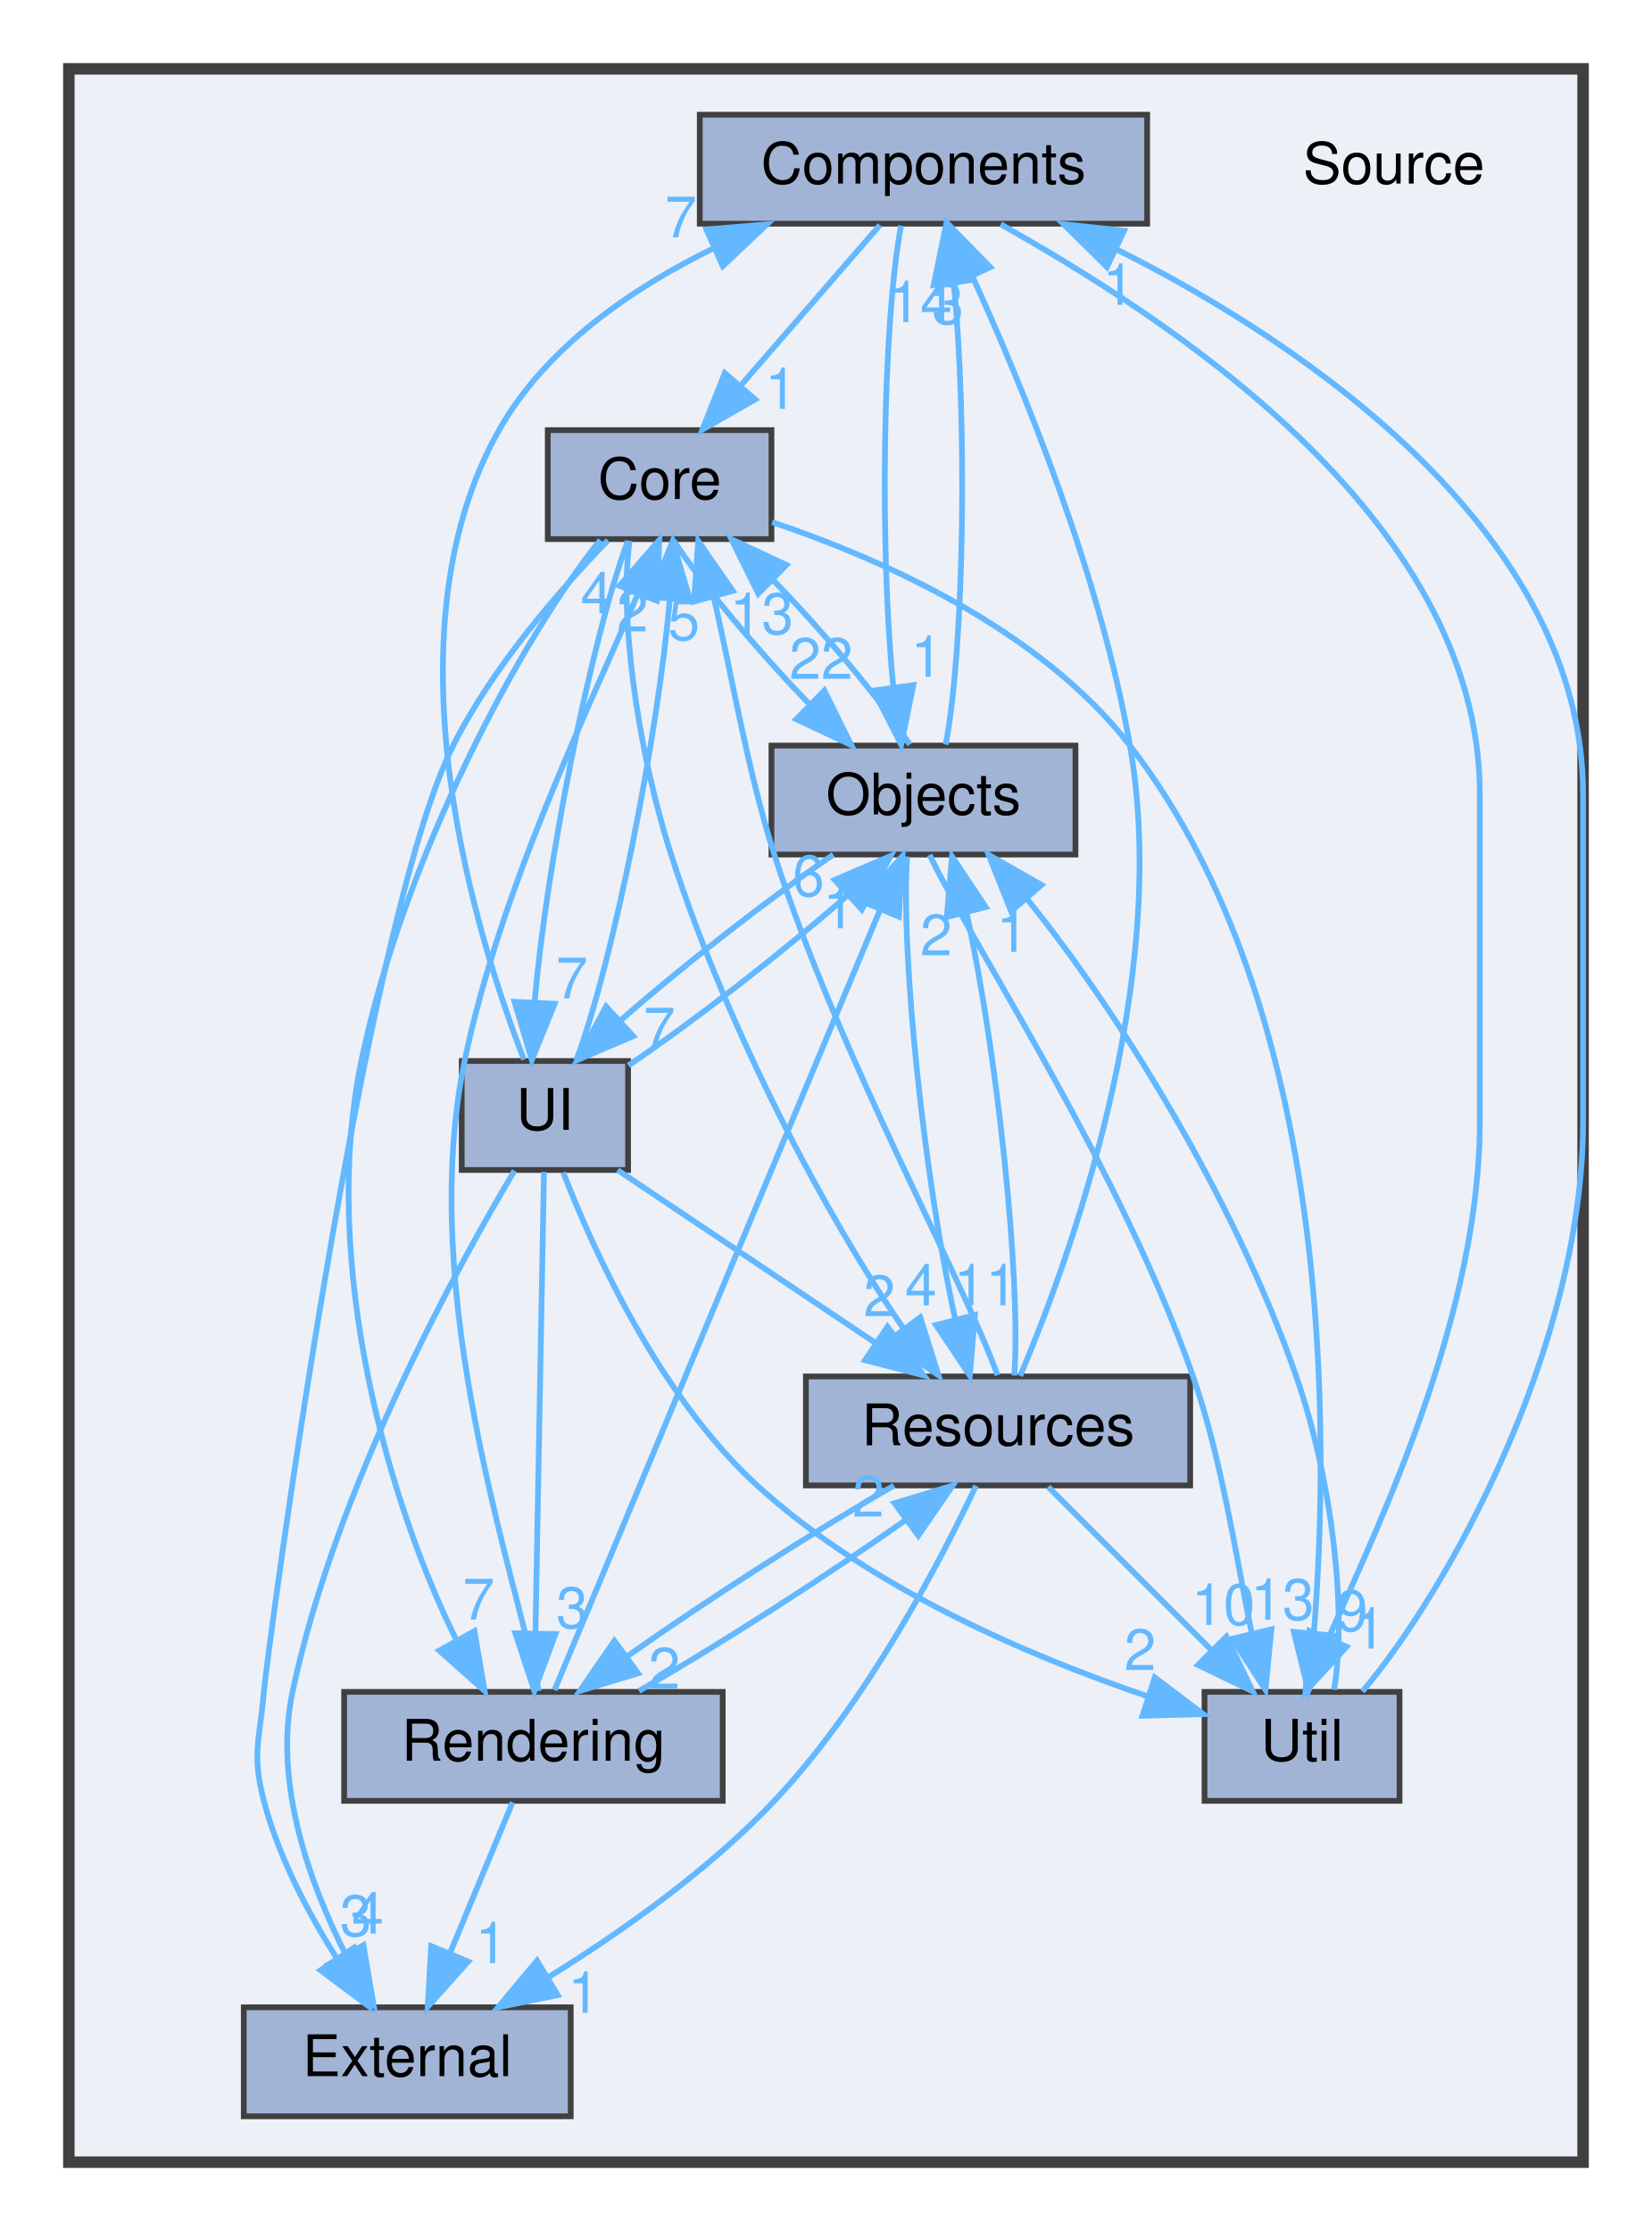
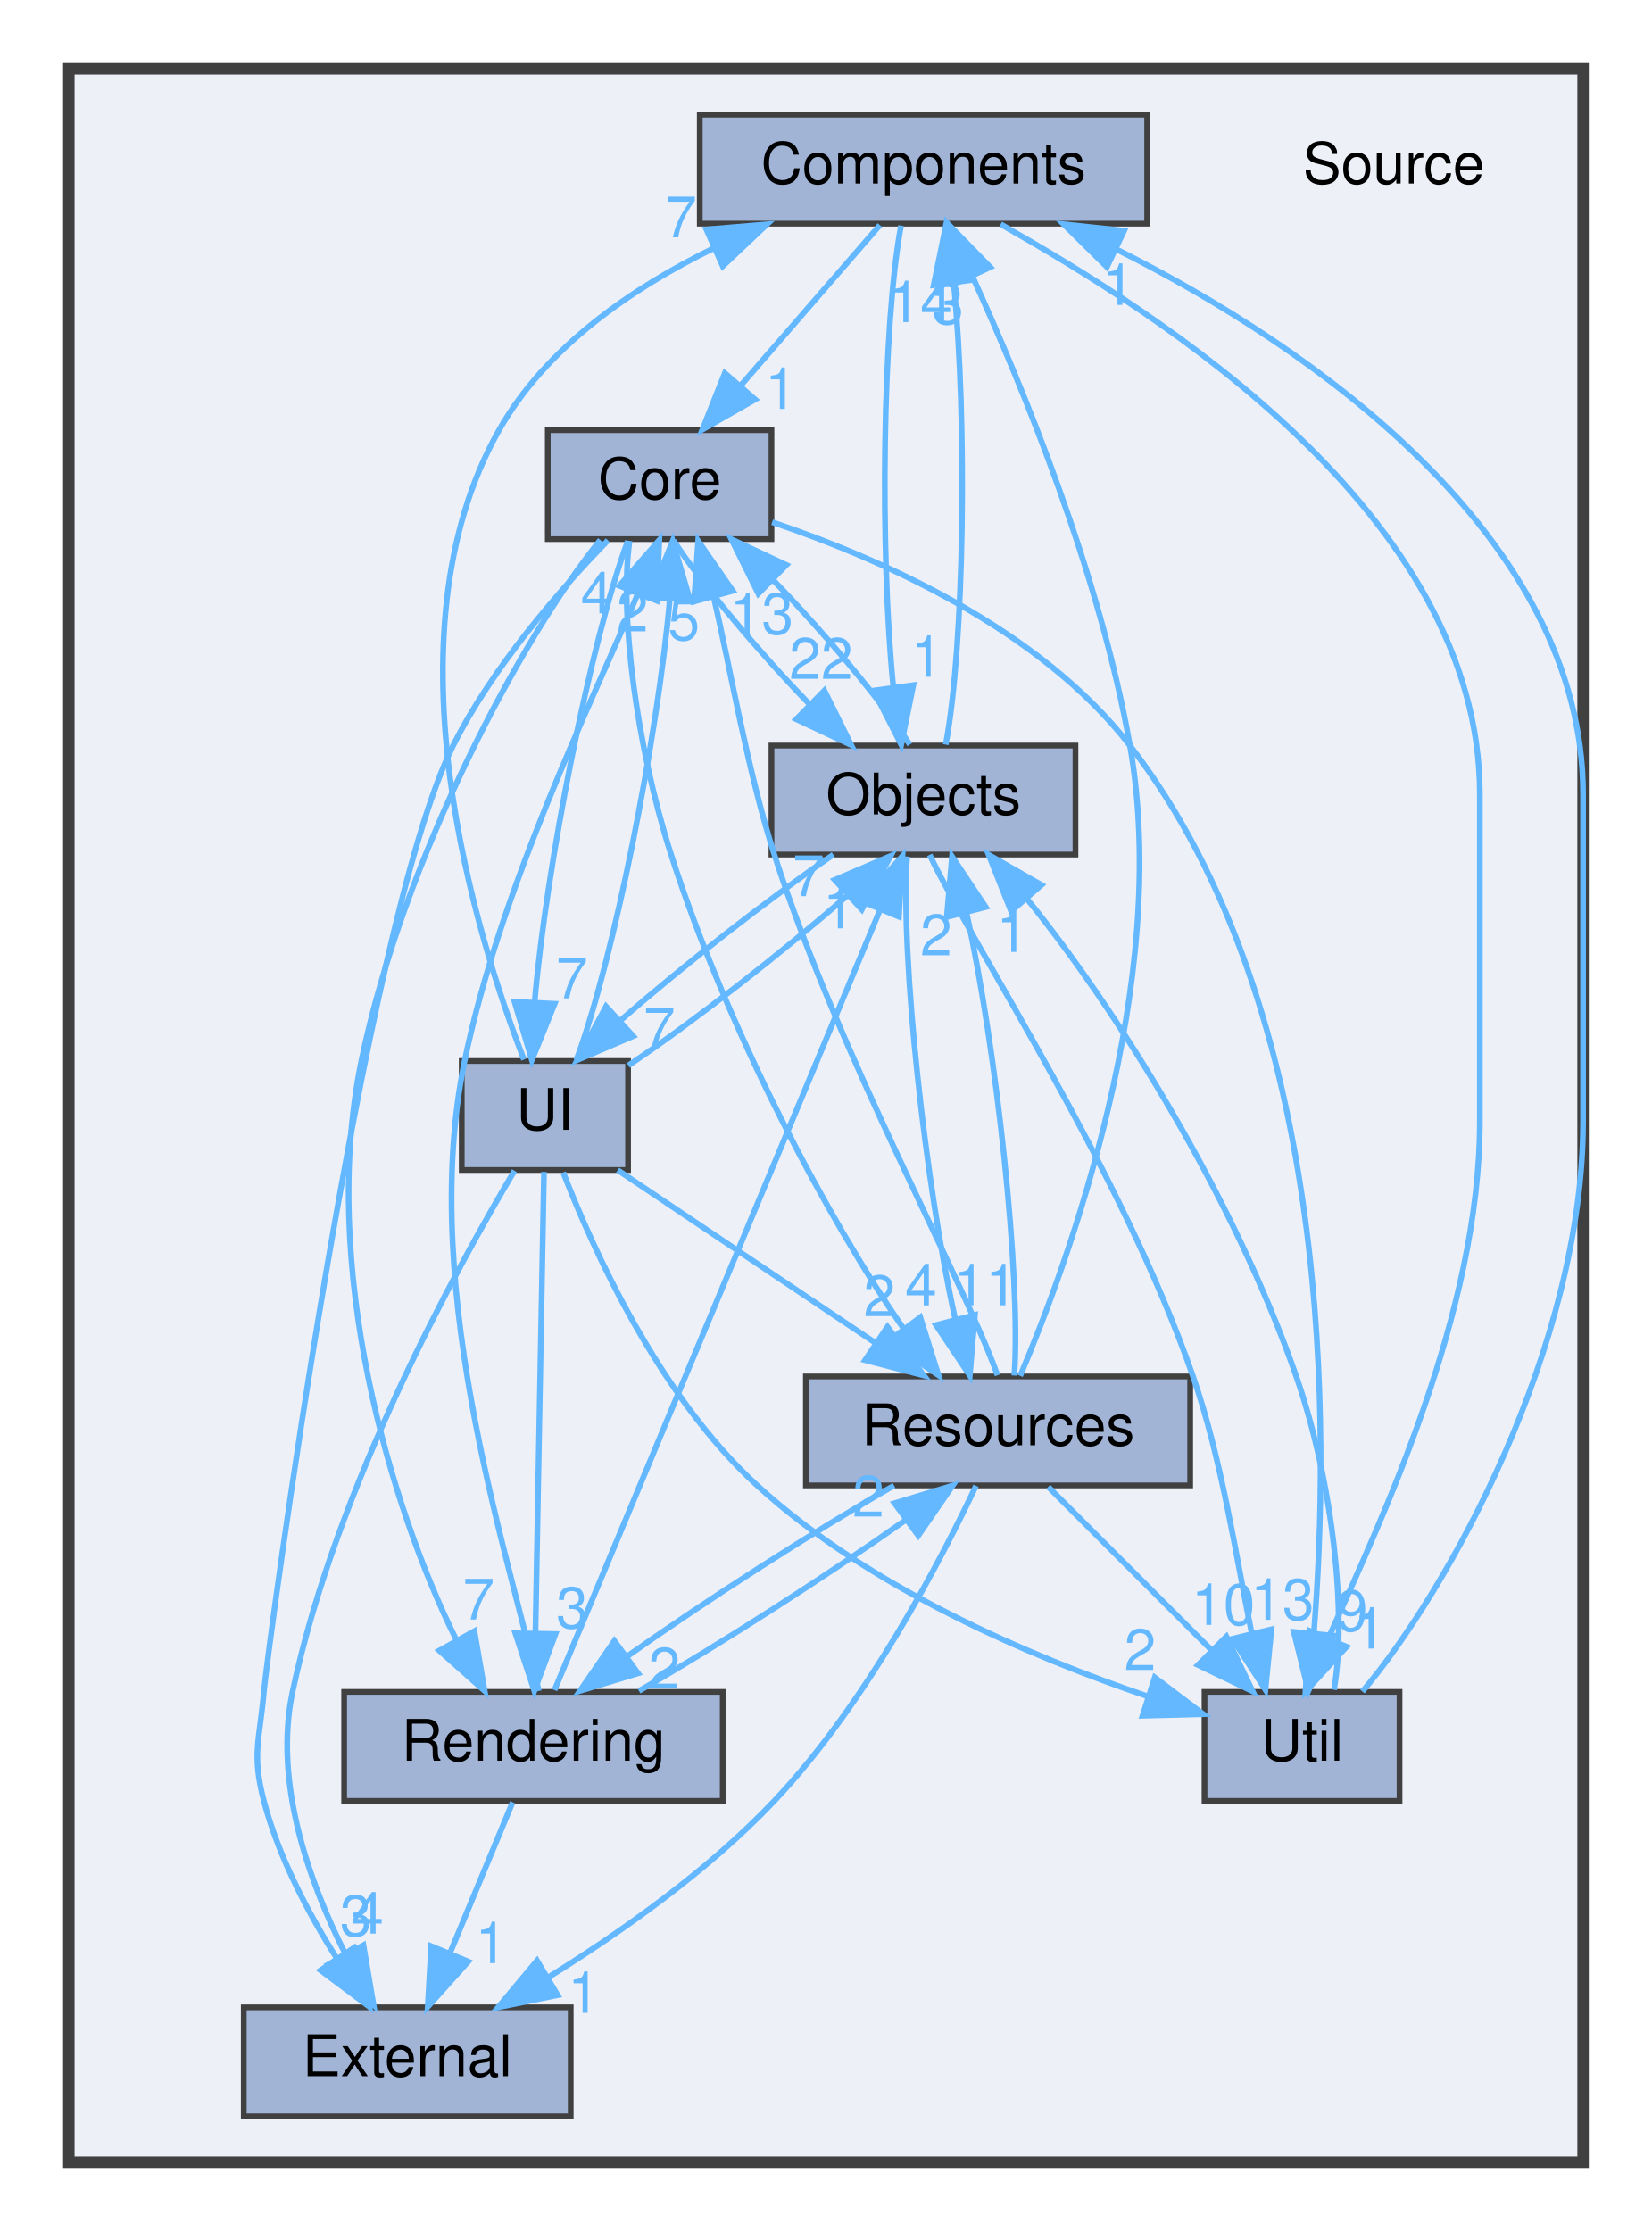
<svg xmlns="http://www.w3.org/2000/svg" xmlns:xlink="http://www.w3.org/1999/xlink" width="288pt" height="389pt" viewBox="0.00 0.00 288.00 389.00">
  <g id="graph0" class="graph" transform="scale(1 1) rotate(0) translate(4 385)">
    <g id="clust1" class="cluster">
      <g id="a_clust1">
        <a xlink:href="dir_74389ed8173ad57b461b9d623a1f3867.html" target="_top">
          <polygon fill="#edf0f7" stroke="#404040" stroke-width="2" points="8,-8 8,-373 272,-373 272,-8 8,-8" />
        </a>
      </g>
    </g>
    <g id="node1" class="node">
      <text text-anchor="middle" x="239" y="-353" font-family="Helvetica,sans-Serif" font-size="10.00">Source</text>
    </g>
    <g id="node2" class="node">
      <g id="a_node2">
        <a xlink:href="dir_5063f357ccae33c483b97cdd1e318acc.html" target="_top" xlink:title="Components">
          <polygon fill="#a2b4d6" stroke="#404040" points="196,-365 118,-365 118,-346 196,-346 196,-365" />
          <text text-anchor="middle" x="157" y="-353" font-family="Helvetica,sans-Serif" font-size="10.00">Components</text>
        </a>
      </g>
    </g>
    <g id="node3" class="node">
      <g id="a_node3">
        <a xlink:href="dir_1ad6433457b0067ef8f54a4fa85f5c9a.html" target="_top" xlink:title="Core">
          <polygon fill="#a2b4d6" stroke="#404040" points="130.5,-310 91.5,-310 91.5,-291 130.5,-291 130.5,-310" />
          <text text-anchor="middle" x="111" y="-298" font-family="Helvetica,sans-Serif" font-size="10.00">Core</text>
        </a>
      </g>
    </g>
    <g id="edge1" class="edge">
      <g id="a_edge1">
        <a xlink:href="dir_000000_000001.html" target="_top">
          <path fill="none" stroke="#63b8ff" d="M149.4,-345.75C142.84,-338.18 133.18,-327.05 125.19,-317.84" />
          <polygon fill="#63b8ff" stroke="#63b8ff" points="127.65,-315.35 118.45,-310.09 122.37,-319.94 127.65,-315.35" />
        </a>
      </g>
      <g id="a_edge1-headlabel">
        <a xlink:href="dir_000000_000001.html" target="_top" xlink:title="1">
          <text text-anchor="middle" x="132.15" y="-313.7" font-family="Helvetica,sans-Serif" font-size="10.00" fill="#63b8ff">1</text>
        </a>
      </g>
    </g>
    <g id="node5" class="node">
      <g id="a_node5">
        <a xlink:href="dir_90027755b37a19e59f21b2a53bff1c05.html" target="_top" xlink:title="Objects">
          <polygon fill="#a2b4d6" stroke="#404040" points="183.5,-255 130.5,-255 130.5,-236 183.5,-236 183.5,-255" />
          <text text-anchor="middle" x="157" y="-243" font-family="Helvetica,sans-Serif" font-size="10.00">Objects</text>
        </a>
      </g>
    </g>
    <g id="edge3" class="edge">
      <g id="a_edge3">
        <a xlink:href="dir_000000_000003.html" target="_top">
          <path fill="none" stroke="#63b8ff" d="M153.09,-345.66C149.83,-328.17 149.38,-288.8 151.74,-265.27" />
          <polygon fill="#63b8ff" stroke="#63b8ff" points="155.23,-265.54 153.12,-255.16 148.3,-264.59 155.23,-265.54" />
        </a>
      </g>
      <g id="a_edge3-headlabel">
        <a xlink:href="dir_000000_000003.html" target="_top" xlink:title="1">
          <text text-anchor="middle" x="157.56" y="-266.99" font-family="Helvetica,sans-Serif" font-size="10.00" fill="#63b8ff">1</text>
        </a>
      </g>
    </g>
    <g id="node9" class="node">
      <g id="a_node9">
        <a xlink:href="dir_7db6fad920da64edfd558eb6dbc0c610.html" target="_top" xlink:title="Util">
          <polygon fill="#a2b4d6" stroke="#404040" points="240,-90 206,-90 206,-71 240,-71 240,-90" />
          <text text-anchor="middle" x="223" y="-78" font-family="Helvetica,sans-Serif" font-size="10.00">Util</text>
        </a>
      </g>
    </g>
    <g id="edge2" class="edge">
      <g id="a_edge2">
        <a xlink:href="dir_000000_000008.html" target="_top">
          <path fill="none" stroke="#63b8ff" d="M170.46,-345.9C197.44,-330.61 254,-295.63 254,-246.5 254,-246.5 254,-246.5 254,-189.5 254,-156.13 237,-120.36 227.66,-99.51" />
          <polygon fill="#63b8ff" stroke="#63b8ff" points="230.76,-97.87 223.6,-90.06 224.33,-100.63 230.76,-97.87" />
        </a>
      </g>
      <g id="a_edge2-headlabel">
        <a xlink:href="dir_000000_000008.html" target="_top" xlink:title="1">
          <text text-anchor="middle" x="234.79" y="-97.55" font-family="Helvetica,sans-Serif" font-size="10.00" fill="#63b8ff">1</text>
        </a>
      </g>
    </g>
    <g id="node4" class="node">
      <g id="a_node4">
        <a xlink:href="dir_7c0aa22dc34fe5ebab8f7beef50f1444.html" target="_top" xlink:title="External">
          <polygon fill="#a2b4d6" stroke="#404040" points="95.5,-35 38.5,-35 38.5,-16 95.5,-16 95.5,-35" />
          <text text-anchor="middle" x="67" y="-23" font-family="Helvetica,sans-Serif" font-size="10.00">External</text>
        </a>
      </g>
    </g>
    <g id="edge5" class="edge">
      <g id="a_edge5">
        <a xlink:href="dir_000001_000002.html" target="_top">
          <path fill="none" stroke="#63b8ff" d="M101.99,-290.78C93.8,-282.35 81.95,-268.86 75,-255 59.43,-223.94 42.53,-96.19 42,-90 41.28,-81.59 39.86,-79.17 42,-71 44.55,-61.26 49.75,-51.41 54.76,-43.46" />
          <polygon fill="#63b8ff" stroke="#63b8ff" points="57.69,-45.37 60.37,-35.12 51.89,-41.46 57.69,-45.37" />
        </a>
      </g>
      <g id="a_edge5-headlabel">
        <a xlink:href="dir_000001_000002.html" target="_top" xlink:title="3">
          <text text-anchor="middle" x="58.04" y="-47.43" font-family="Helvetica,sans-Serif" font-size="10.00" fill="#63b8ff">3</text>
        </a>
      </g>
    </g>
    <g id="edge7" class="edge">
      <g id="a_edge7">
        <a xlink:href="dir_000001_000003.html" target="_top">
          <path fill="none" stroke="#63b8ff" d="M113.43,-290.75C118.47,-283.03 128.04,-271.6 137.07,-262.28" />
          <polygon fill="#63b8ff" stroke="#63b8ff" points="139.72,-264.59 144.41,-255.09 134.82,-259.59 139.72,-264.59" />
        </a>
      </g>
      <g id="a_edge7-headlabel">
        <a xlink:href="dir_000001_000003.html" target="_top" xlink:title="22">
          <text text-anchor="middle" x="139.14" y="-266.63" font-family="Helvetica,sans-Serif" font-size="10.00" fill="#63b8ff">22</text>
        </a>
      </g>
    </g>
    <g id="node6" class="node">
      <g id="a_node6">
        <a xlink:href="dir_e350ea9347b5bfd16d4777c6b135cca8.html" target="_top" xlink:title="Rendering">
          <polygon fill="#a2b4d6" stroke="#404040" points="122,-90 56,-90 56,-71 122,-71 122,-90" />
          <text text-anchor="middle" x="89" y="-78" font-family="Helvetica,sans-Serif" font-size="10.00">Rendering</text>
        </a>
      </g>
    </g>
    <g id="edge9" class="edge">
      <g id="a_edge9">
        <a xlink:href="dir_000001_000004.html" target="_top">
          <path fill="none" stroke="#63b8ff" d="M100.66,-290.85C87.06,-274.06 66.36,-235.57 59,-200 51.63,-164.35 64.02,-122.34 75.52,-99.14" />
          <polygon fill="#63b8ff" stroke="#63b8ff" points="78.71,-100.6 80.5,-90.16 72.59,-97.2 78.71,-100.6" />
        </a>
      </g>
      <g id="a_edge9-headlabel">
        <a xlink:href="dir_000001_000004.html" target="_top" xlink:title="7">
          <text text-anchor="middle" x="79.45" y="-102.62" font-family="Helvetica,sans-Serif" font-size="10.00" fill="#63b8ff">7</text>
        </a>
      </g>
    </g>
    <g id="node7" class="node">
      <g id="a_node7">
        <a xlink:href="dir_33653ba12167a1fe8548138e0d08f67a.html" target="_top" xlink:title="Resources">
          <polygon fill="#a2b4d6" stroke="#404040" points="203.5,-145 136.5,-145 136.5,-126 203.5,-126 203.5,-145" />
          <text text-anchor="middle" x="170" y="-133" font-family="Helvetica,sans-Serif" font-size="10.00">Resources</text>
        </a>
      </g>
    </g>
    <g id="edge4" class="edge">
      <g id="a_edge4">
        <a xlink:href="dir_000001_000005.html" target="_top">
          <path fill="none" stroke="#63b8ff" d="M105.77,-290.69C103.97,-278.26 106.92,-254.96 113,-236 122.76,-205.57 140.15,-172.61 153.58,-153.29" />
          <polygon fill="#63b8ff" stroke="#63b8ff" points="156.44,-155.31 159.62,-145.21 150.83,-151.13 156.44,-155.31" />
        </a>
      </g>
      <g id="a_edge4-headlabel">
        <a xlink:href="dir_000001_000005.html" target="_top" xlink:title="4">
          <text text-anchor="middle" x="156.56" y="-157.39" font-family="Helvetica,sans-Serif" font-size="10.00" fill="#63b8ff">4</text>
        </a>
      </g>
    </g>
    <g id="node8" class="node">
      <g id="a_node8">
        <a xlink:href="dir_ad68fd99ee46e73a145661c4c85612bf.html" target="_top" xlink:title="UI">
          <polygon fill="#a2b4d6" stroke="#404040" points="105.5,-200 76.5,-200 76.5,-181 105.5,-181 105.5,-200" />
          <text text-anchor="middle" x="91" y="-188" font-family="Helvetica,sans-Serif" font-size="10.00">UI</text>
        </a>
      </g>
    </g>
    <g id="edge8" class="edge">
      <g id="a_edge8">
        <a xlink:href="dir_000001_000007.html" target="_top">
          <path fill="none" stroke="#63b8ff" d="M105.45,-290.66C98.95,-273.17 91.21,-233.8 89.21,-210.27" />
          <polygon fill="#63b8ff" stroke="#63b8ff" points="92.7,-209.98 88.73,-200.16 85.71,-210.32 92.7,-209.98" />
        </a>
      </g>
      <g id="a_edge8-headlabel">
        <a xlink:href="dir_000001_000007.html" target="_top" xlink:title="7">
          <text text-anchor="middle" x="95.71" y="-210.93" font-family="Helvetica,sans-Serif" font-size="10.00" fill="#63b8ff">7</text>
        </a>
      </g>
    </g>
    <g id="edge6" class="edge">
      <g id="a_edge6">
        <a xlink:href="dir_000001_000008.html" target="_top">
          <path fill="none" stroke="#63b8ff" d="M130.62,-293.96C149.45,-287.62 177.27,-275.39 193,-255 228.73,-208.68 227.81,-134.66 225.06,-100.24" />
          <polygon fill="#63b8ff" stroke="#63b8ff" points="228.54,-99.8 224.11,-90.18 221.57,-100.46 228.54,-99.8" />
        </a>
      </g>
      <g id="a_edge6-headlabel">
        <a xlink:href="dir_000001_000008.html" target="_top" xlink:title="9">
          <text text-anchor="middle" x="231.7" y="-100.62" font-family="Helvetica,sans-Serif" font-size="10.00" fill="#63b8ff">9</text>
        </a>
      </g>
    </g>
    <g id="edge12" class="edge">
      <g id="a_edge12">
        <a xlink:href="dir_000003_000000.html" target="_top">
          <path fill="none" stroke="#63b8ff" d="M160.88,-255.16C164.16,-272.5 164.63,-311.84 162.29,-335.48" />
          <polygon fill="#63b8ff" stroke="#63b8ff" points="158.78,-335.28 160.91,-345.66 165.72,-336.22 158.78,-335.28" />
        </a>
      </g>
      <g id="a_edge12-headlabel">
        <a xlink:href="dir_000003_000000.html" target="_top" xlink:title="14">
          <text text-anchor="middle" x="156.45" y="-328.84" font-family="Helvetica,sans-Serif" font-size="10.00" fill="#63b8ff">14</text>
        </a>
      </g>
    </g>
    <g id="edge10" class="edge">
      <g id="a_edge10">
        <a xlink:href="dir_000003_000001.html" target="_top">
          <path fill="none" stroke="#63b8ff" d="M154.62,-255.17C149.59,-262.9 139.96,-274.41 130.89,-283.76" />
          <polygon fill="#63b8ff" stroke="#63b8ff" points="128.21,-281.49 123.51,-290.98 133.1,-286.49 128.21,-281.49" />
        </a>
      </g>
      <g id="a_edge10-headlabel">
        <a xlink:href="dir_000003_000001.html" target="_top" xlink:title="13">
          <text text-anchor="middle" x="128.79" y="-274.45" font-family="Helvetica,sans-Serif" font-size="10.00" fill="#63b8ff">13</text>
        </a>
      </g>
    </g>
    <g id="edge11" class="edge">
      <g id="a_edge11">
        <a xlink:href="dir_000003_000005.html" target="_top">
          <path fill="none" stroke="#63b8ff" d="M154.15,-235.66C152.99,-218.09 157.32,-178.45 162.55,-154.95" />
          <polygon fill="#63b8ff" stroke="#63b8ff" points="165.97,-155.72 165.08,-145.16 159.19,-153.96 165.97,-155.72" />
        </a>
      </g>
      <g id="a_edge11-headlabel">
        <a xlink:href="dir_000003_000005.html" target="_top" xlink:title="11">
          <text text-anchor="middle" x="167.82" y="-157.41" font-family="Helvetica,sans-Serif" font-size="10.00" fill="#63b8ff">11</text>
        </a>
      </g>
    </g>
    <g id="edge14" class="edge">
      <g id="a_edge14">
        <a xlink:href="dir_000003_000007.html" target="_top">
          <path fill="none" stroke="#63b8ff" d="M141.28,-235.98C129.91,-228.23 115.03,-216.58 104.26,-207.14" />
          <polygon fill="#63b8ff" stroke="#63b8ff" points="106.39,-204.34 96.65,-200.17 101.66,-209.51 106.39,-204.34" />
        </a>
      </g>
      <g id="a_edge14-headlabel">
        <a xlink:href="dir_000003_000007.html" target="_top" xlink:title="7">
          <text text-anchor="middle" x="110.96" y="-202.18" font-family="Helvetica,sans-Serif" font-size="10.00" fill="#63b8ff">7</text>
        </a>
      </g>
    </g>
    <g id="edge13" class="edge">
      <g id="a_edge13">
        <a xlink:href="dir_000003_000008.html" target="_top">
          <path fill="none" stroke="#63b8ff" d="M158.08,-235.95C165.99,-219.34 191.44,-181.14 204,-145 209.04,-130.49 211.55,-113.22 214.2,-100.36" />
          <polygon fill="#63b8ff" stroke="#63b8ff" points="217.66,-100.91 216.62,-90.37 210.86,-99.26 217.66,-100.91" />
        </a>
      </g>
      <g id="a_edge13-headlabel">
        <a xlink:href="dir_000003_000008.html" target="_top" xlink:title="13">
          <text text-anchor="middle" x="219.58" y="-102.57" font-family="Helvetica,sans-Serif" font-size="10.00" fill="#63b8ff">13</text>
        </a>
      </g>
    </g>
    <g id="edge15" class="edge">
      <g id="a_edge15">
        <a xlink:href="dir_000004_000001.html" target="_top">
          <path fill="none" stroke="#63b8ff" d="M89.92,-90.16C86.11,-109.77 68.54,-159.08 77,-200 83.21,-230.01 98.92,-262.1 107.21,-281.48" />
          <polygon fill="#63b8ff" stroke="#63b8ff" points="103.99,-282.86 110.95,-290.85 110.49,-280.27 103.99,-282.86" />
        </a>
      </g>
      <g id="a_edge15-headlabel">
        <a xlink:href="dir_000004_000001.html" target="_top" xlink:title="4">
          <text text-anchor="middle" x="100.02" y="-278.07" font-family="Helvetica,sans-Serif" font-size="10.00" fill="#63b8ff">4</text>
        </a>
      </g>
    </g>
    <g id="edge17" class="edge">
      <g id="a_edge17">
        <a xlink:href="dir_000004_000002.html" target="_top">
          <path fill="none" stroke="#63b8ff" d="M85.37,-70.75C82.42,-63.65 78.17,-53.4 74.49,-44.56" />
          <polygon fill="#63b8ff" stroke="#63b8ff" points="77.63,-42.98 70.57,-35.09 71.17,-45.67 77.63,-42.98" />
        </a>
      </g>
      <g id="a_edge17-headlabel">
        <a xlink:href="dir_000004_000002.html" target="_top" xlink:title="1">
          <text text-anchor="middle" x="81.63" y="-42.71" font-family="Helvetica,sans-Serif" font-size="10.00" fill="#63b8ff">1</text>
        </a>
      </g>
    </g>
    <g id="edge18" class="edge">
      <g id="a_edge18">
        <a xlink:href="dir_000004_000003.html" target="_top">
          <path fill="none" stroke="#63b8ff" d="M92.67,-90.31C103.4,-116.01 134.82,-191.32 149.4,-226.28" />
          <polygon fill="#63b8ff" stroke="#63b8ff" points="146.26,-227.85 153.34,-235.74 152.72,-225.16 146.26,-227.85" />
        </a>
      </g>
      <g id="a_edge18-headlabel">
        <a xlink:href="dir_000004_000003.html" target="_top" xlink:title="1">
          <text text-anchor="middle" x="142.26" y="-223.13" font-family="Helvetica,sans-Serif" font-size="10.00" fill="#63b8ff">1</text>
        </a>
      </g>
    </g>
    <g id="edge16" class="edge">
      <g id="a_edge16">
        <a xlink:href="dir_000004_000005.html" target="_top">
          <path fill="none" stroke="#63b8ff" d="M107.4,-90.17C121.43,-98.21 140.29,-110.34 153.76,-119.88" />
          <polygon fill="#63b8ff" stroke="#63b8ff" points="151.96,-122.9 162.1,-125.98 156.1,-117.25 151.96,-122.9" />
        </a>
      </g>
      <g id="a_edge16-headlabel">
        <a xlink:href="dir_000004_000005.html" target="_top" xlink:title="2">
          <text text-anchor="middle" x="147.39" y="-120.57" font-family="Helvetica,sans-Serif" font-size="10.00" fill="#63b8ff">2</text>
        </a>
      </g>
    </g>
    <g id="edge20" class="edge">
      <g id="a_edge20">
        <a xlink:href="dir_000005_000000.html" target="_top">
          <path fill="none" stroke="#63b8ff" d="M173.86,-145.1C182.13,-164.61 200.24,-213.72 193,-255 187.78,-284.75 174.41,-317.34 165.52,-336.84" />
          <polygon fill="#63b8ff" stroke="#63b8ff" points="162.3,-335.45 161.23,-346 168.64,-338.42 162.3,-335.45" />
        </a>
      </g>
      <g id="a_edge20-headlabel">
        <a xlink:href="dir_000005_000000.html" target="_top" xlink:title="3">
          <text text-anchor="middle" x="161.26" y="-328.5" font-family="Helvetica,sans-Serif" font-size="10.00" fill="#63b8ff">3</text>
        </a>
      </g>
    </g>
    <g id="edge19" class="edge">
      <g id="a_edge19">
        <a xlink:href="dir_000005_000001.html" target="_top">
          <path fill="none" stroke="#63b8ff" d="M169.91,-145.21C163.85,-162.1 142.31,-200.75 131,-236 126.29,-250.67 123.47,-267.92 120.46,-280.74" />
          <polygon fill="#63b8ff" stroke="#63b8ff" points="117,-280.12 117.72,-290.69 123.75,-281.98 117,-280.12" />
        </a>
      </g>
      <g id="a_edge19-headlabel">
        <a xlink:href="dir_000005_000001.html" target="_top" xlink:title="5">
          <text text-anchor="middle" x="115.22" y="-273.4" font-family="Helvetica,sans-Serif" font-size="10.00" fill="#63b8ff">5</text>
        </a>
      </g>
    </g>
    <g id="edge21" class="edge">
      <g id="a_edge21">
        <a xlink:href="dir_000005_000002.html" target="_top">
          <path fill="none" stroke="#63b8ff" d="M166.16,-125.94C160.06,-112.99 147.17,-88.12 131,-71 119.56,-58.89 104.32,-48.13 91.58,-40.23" />
          <polygon fill="#63b8ff" stroke="#63b8ff" points="93.22,-37.13 82.84,-35.01 89.63,-43.14 93.22,-37.13" />
        </a>
      </g>
      <g id="a_edge21-headlabel">
        <a xlink:href="dir_000005_000002.html" target="_top" xlink:title="1">
          <text text-anchor="middle" x="97.76" y="-34.04" font-family="Helvetica,sans-Serif" font-size="10.00" fill="#63b8ff">1</text>
        </a>
      </g>
    </g>
    <g id="edge23" class="edge">
      <g id="a_edge23">
        <a xlink:href="dir_000005_000003.html" target="_top">
          <path fill="none" stroke="#63b8ff" d="M172.84,-145.16C174.04,-162.58 169.72,-202.2 164.51,-225.8" />
          <polygon fill="#63b8ff" stroke="#63b8ff" points="161.07,-225.11 161.98,-235.66 167.85,-226.85 161.07,-225.11" />
        </a>
      </g>
      <g id="a_edge23-headlabel">
        <a xlink:href="dir_000005_000003.html" target="_top" xlink:title="2">
          <text text-anchor="middle" x="159.21" y="-218.42" font-family="Helvetica,sans-Serif" font-size="10.00" fill="#63b8ff">2</text>
        </a>
      </g>
    </g>
    <g id="edge24" class="edge">
      <g id="a_edge24">
        <a xlink:href="dir_000005_000004.html" target="_top">
          <path fill="none" stroke="#63b8ff" d="M151.87,-125.98C137.9,-118 119.04,-105.88 105.5,-96.31" />
          <polygon fill="#63b8ff" stroke="#63b8ff" points="107.24,-93.24 97.1,-90.17 103.11,-98.9 107.24,-93.24" />
        </a>
      </g>
      <g id="a_edge24-headlabel">
        <a xlink:href="dir_000005_000004.html" target="_top" xlink:title="2">
          <text text-anchor="middle" x="111.82" y="-90.57" font-family="Helvetica,sans-Serif" font-size="10.00" fill="#63b8ff">2</text>
        </a>
      </g>
    </g>
    <g id="edge22" class="edge">
      <g id="a_edge22">
        <a xlink:href="dir_000005_000008.html" target="_top">
          <path fill="none" stroke="#63b8ff" d="M178.75,-125.75C186.47,-118.03 197.9,-106.6 207.22,-97.28" />
          <polygon fill="#63b8ff" stroke="#63b8ff" points="209.81,-99.64 214.41,-90.09 204.86,-94.69 209.81,-99.64" />
        </a>
      </g>
      <g id="a_edge22-headlabel">
        <a xlink:href="dir_000005_000008.html" target="_top" xlink:title="10">
          <text text-anchor="middle" x="209.28" y="-101.68" font-family="Helvetica,sans-Serif" font-size="10.00" fill="#63b8ff">10</text>
        </a>
      </g>
    </g>
    <g id="edge27" class="edge">
      <g id="a_edge27">
        <a xlink:href="dir_000007_000000.html" target="_top">
          <path fill="none" stroke="#63b8ff" d="M87.35,-200.25C79.33,-220.92 62.5,-273.74 83,-310 91.17,-324.45 106.12,-334.73 120.46,-341.74" />
          <polygon fill="#63b8ff" stroke="#63b8ff" points="119.15,-344.99 129.71,-345.88 122.01,-338.6 119.15,-344.99" />
        </a>
      </g>
      <g id="a_edge27-headlabel">
        <a xlink:href="dir_000007_000000.html" target="_top" xlink:title="7">
          <text text-anchor="middle" x="114.71" y="-343.61" font-family="Helvetica,sans-Serif" font-size="10.00" fill="#63b8ff">7</text>
        </a>
      </g>
    </g>
    <g id="edge25" class="edge">
      <g id="a_edge25">
        <a xlink:href="dir_000007_000001.html" target="_top">
          <path fill="none" stroke="#63b8ff" d="M96.48,-200.16C102.97,-217.5 110.73,-256.84 112.77,-280.48" />
          <polygon fill="#63b8ff" stroke="#63b8ff" points="109.28,-280.85 113.28,-290.66 116.27,-280.5 109.28,-280.85" />
        </a>
      </g>
      <g id="a_edge25-headlabel">
        <a xlink:href="dir_000007_000001.html" target="_top" xlink:title="2">
          <text text-anchor="middle" x="106.26" y="-274.9" font-family="Helvetica,sans-Serif" font-size="10.00" fill="#63b8ff">2</text>
        </a>
      </g>
    </g>
    <g id="edge28" class="edge">
      <g id="a_edge28">
        <a xlink:href="dir_000007_000002.html" target="_top">
          <path fill="none" stroke="#63b8ff" d="M85.69,-180.87C75.72,-164.11 54.53,-125.67 47,-90 43.68,-74.3 49.85,-56.94 56.19,-44.35" />
          <polygon fill="#63b8ff" stroke="#63b8ff" points="59.36,-45.84 61.13,-35.4 53.23,-42.46 59.36,-45.84" />
        </a>
      </g>
      <g id="a_edge28-headlabel">
        <a xlink:href="dir_000007_000002.html" target="_top" xlink:title="4">
          <text text-anchor="middle" x="60.11" y="-47.86" font-family="Helvetica,sans-Serif" font-size="10.00" fill="#63b8ff">4</text>
        </a>
      </g>
    </g>
    <g id="edge30" class="edge">
      <g id="a_edge30">
        <a xlink:href="dir_000007_000003.html" target="_top">
          <path fill="none" stroke="#63b8ff" d="M105.56,-199.23C117.07,-206.97 132.6,-219.1 143.74,-228.86" />
          <polygon fill="#63b8ff" stroke="#63b8ff" points="141.53,-231.58 151.27,-235.75 146.25,-226.41 141.53,-231.58" />
        </a>
      </g>
      <g id="a_edge30-headlabel">
-         <a xlink:href="dir_000007_000003.html" target="_top" xlink:title="6">
-           <text text-anchor="middle" x="136.96" y="-228.75" font-family="Helvetica,sans-Serif" font-size="10.00" fill="#63b8ff">6</text>
+         <a xlink:href="dir_000007_000003.html" target="_top" xlink:title="7">
+           <text text-anchor="middle" x="136.96" y="-228.75" font-family="Helvetica,sans-Serif" font-size="10.00" fill="#63b8ff">7</text>
        </a>
      </g>
    </g>
    <g id="edge31" class="edge">
      <g id="a_edge31">
        <a xlink:href="dir_000007_000004.html" target="_top">
          <path fill="none" stroke="#63b8ff" d="M90.84,-180.66C90.51,-163.17 89.78,-123.8 89.35,-100.27" />
          <polygon fill="#63b8ff" stroke="#63b8ff" points="92.84,-100.09 89.16,-90.16 85.85,-100.22 92.84,-100.09" />
        </a>
      </g>
      <g id="a_edge31-headlabel">
        <a xlink:href="dir_000007_000004.html" target="_top" xlink:title="3">
          <text text-anchor="middle" x="95.75" y="-101.13" font-family="Helvetica,sans-Serif" font-size="10.00" fill="#63b8ff">3</text>
        </a>
      </g>
    </g>
    <g id="edge26" class="edge">
      <g id="a_edge26">
        <a xlink:href="dir_000007_000005.html" target="_top">
          <path fill="none" stroke="#63b8ff" d="M103.69,-180.98C115.83,-172.84 134.36,-160.41 148.75,-150.76" />
          <polygon fill="#63b8ff" stroke="#63b8ff" points="150.72,-153.65 157.08,-145.17 146.82,-147.84 150.72,-153.65" />
        </a>
      </g>
      <g id="a_edge26-headlabel">
        <a xlink:href="dir_000007_000005.html" target="_top" xlink:title="2">
          <text text-anchor="middle" x="149.32" y="-155.51" font-family="Helvetica,sans-Serif" font-size="10.00" fill="#63b8ff">2</text>
        </a>
      </g>
    </g>
    <g id="edge29" class="edge">
      <g id="a_edge29">
        <a xlink:href="dir_000007_000008.html" target="_top">
          <path fill="none" stroke="#63b8ff" d="M94.19,-180.58C99.39,-167.15 110.86,-141.67 128,-126 147.55,-108.13 175.54,-96.2 196.08,-89.23" />
          <polygon fill="#63b8ff" stroke="#63b8ff" points="197.33,-92.51 205.78,-86.12 195.19,-85.84 197.33,-92.51" />
        </a>
      </g>
      <g id="a_edge29-headlabel">
        <a xlink:href="dir_000007_000008.html" target="_top" xlink:title="2">
          <text text-anchor="middle" x="194.77" y="-93.81" font-family="Helvetica,sans-Serif" font-size="10.00" fill="#63b8ff">2</text>
        </a>
      </g>
    </g>
    <g id="edge32" class="edge">
      <g id="a_edge32">
        <a xlink:href="dir_000008_000000.html" target="_top">
          <path fill="none" stroke="#63b8ff" d="M233.52,-90.06C248.55,-107.82 272,-150.31 272,-189.5 272,-246.5 272,-246.5 272,-246.5 272,-291.41 224.74,-324.49 190.66,-341.52" />
          <polygon fill="#63b8ff" stroke="#63b8ff" points="188.98,-338.45 181.44,-345.9 191.98,-344.77 188.98,-338.45" />
        </a>
      </g>
      <g id="a_edge32-headlabel">
        <a xlink:href="dir_000008_000000.html" target="_top" xlink:title="1">
          <text text-anchor="middle" x="191.01" y="-331.84" font-family="Helvetica,sans-Serif" font-size="10.00" fill="#63b8ff">1</text>
        </a>
      </g>
    </g>
    <g id="edge33" class="edge">
      <g id="a_edge33">
        <a xlink:href="dir_000008_000003.html" target="_top">
          <path fill="none" stroke="#63b8ff" d="M228.57,-90.37C230.81,-102.87 228.52,-126.24 222,-145 211.11,-176.34 190.52,-209.23 175.06,-228.25" />
          <polygon fill="#63b8ff" stroke="#63b8ff" points="172.28,-226.11 168.37,-235.95 177.57,-230.7 172.28,-226.11" />
        </a>
      </g>
      <g id="a_edge33-headlabel">
        <a xlink:href="dir_000008_000003.html" target="_top" xlink:title="1">
          <text text-anchor="middle" x="172.49" y="-219.03" font-family="Helvetica,sans-Serif" font-size="10.00" fill="#63b8ff">1</text>
        </a>
      </g>
    </g>
  </g>
</svg>
